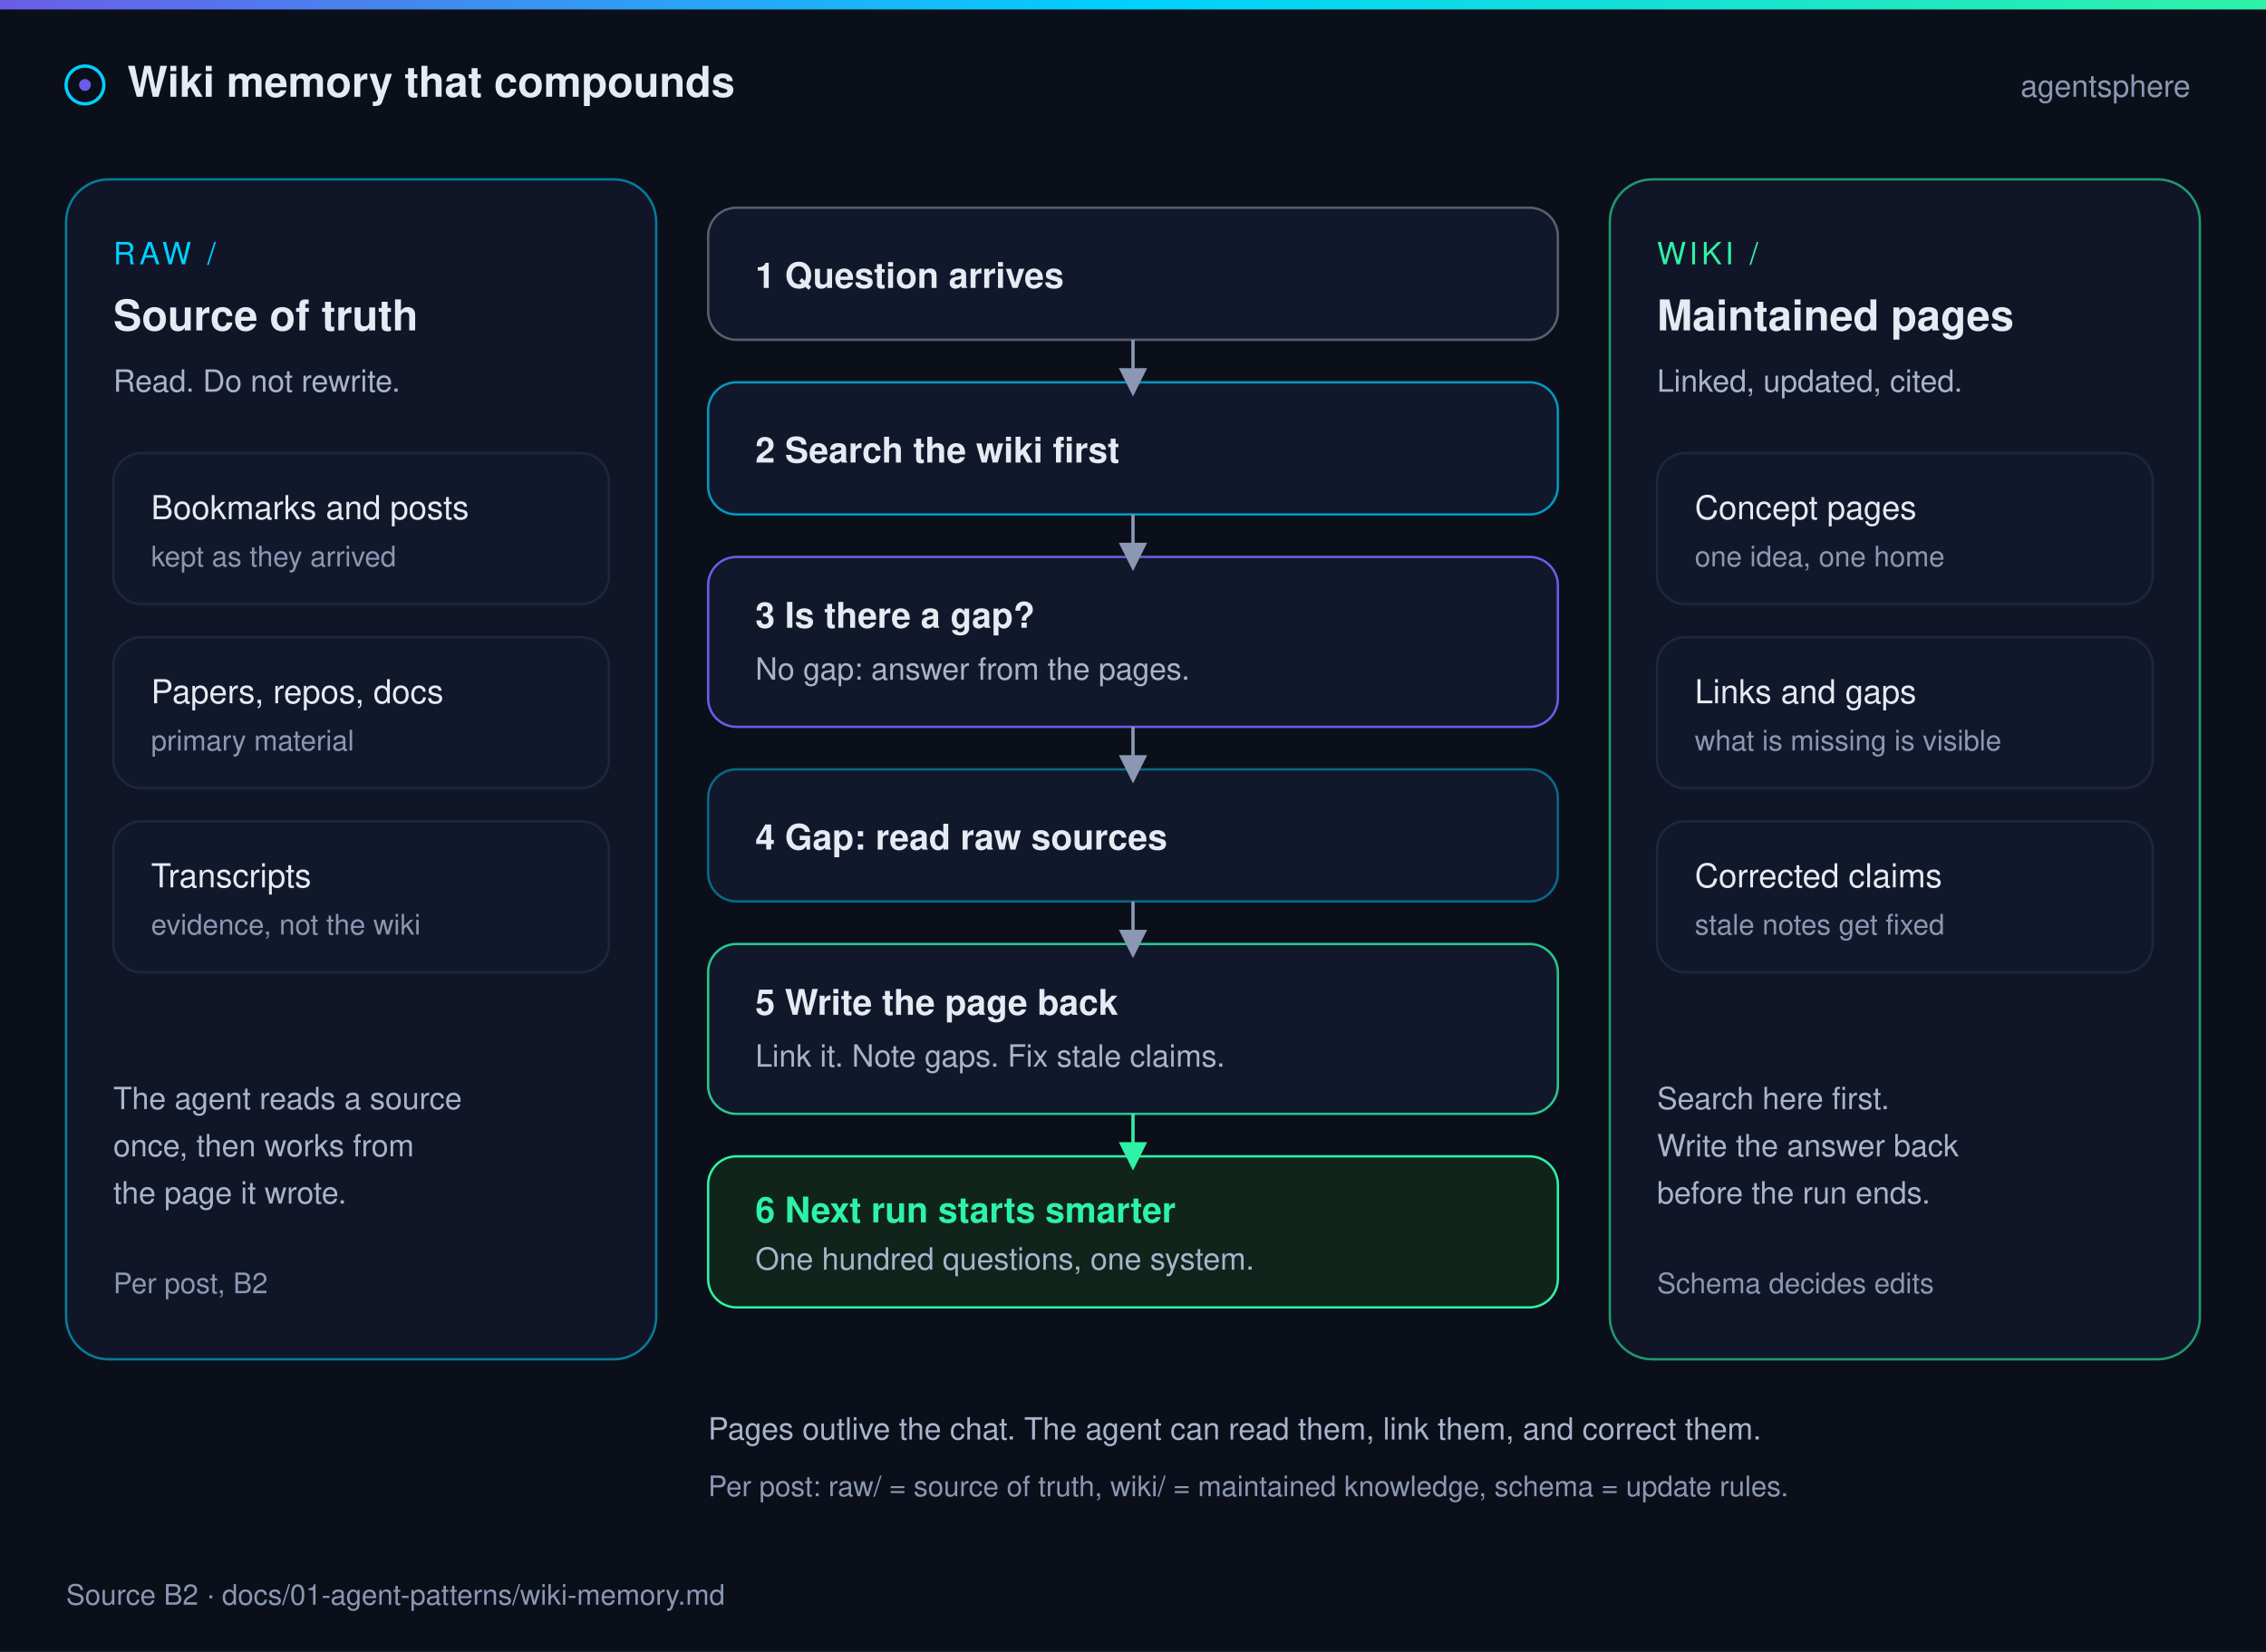
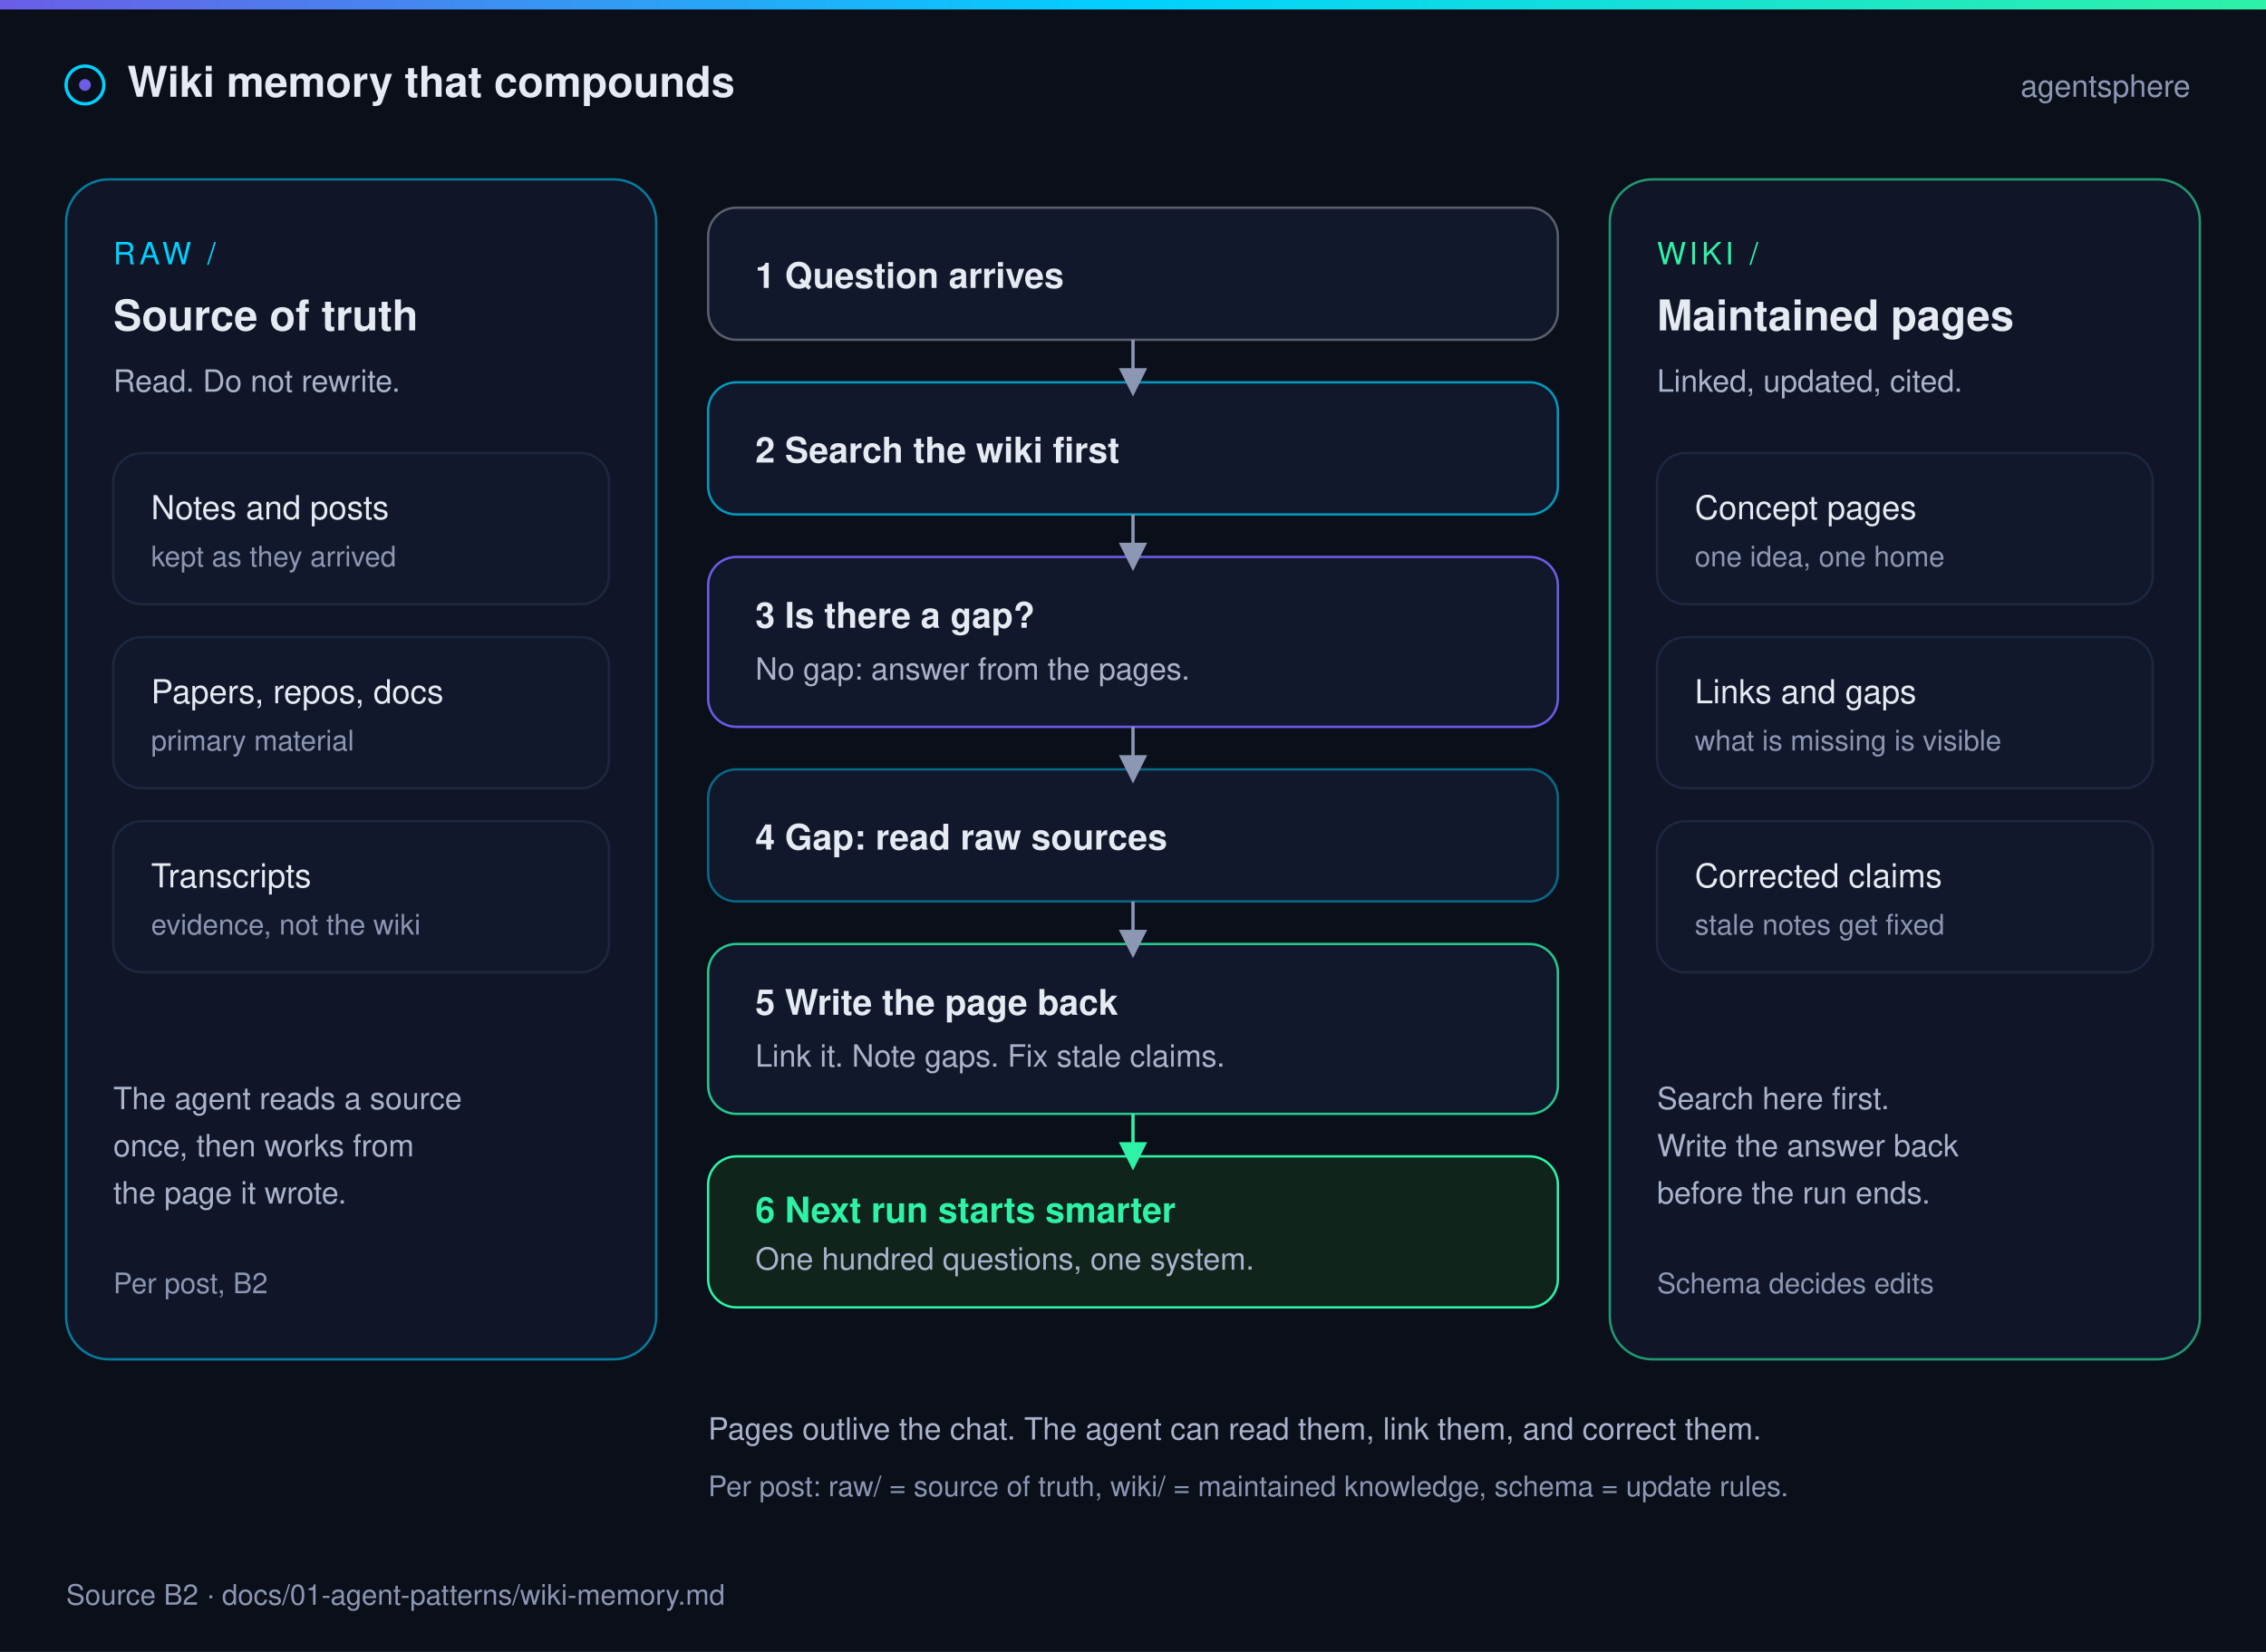
<svg xmlns="http://www.w3.org/2000/svg" width="960" height="700" viewBox="0 0 960 700" role="img" aria-labelledby="title desc">
  <defs>
    <linearGradient id="bar" x1="0" y1="0" x2="1" y2="0">
      <stop offset="0" stop-color="#6C5CE7" />
      <stop offset="0.5" stop-color="#00D1FF" />
      <stop offset="1" stop-color="#2EF2A6" />
    </linearGradient>
  </defs>
  <rect width="960" height="700" fill="#0B0F1A" />
  <rect width="960" height="4" fill="url(#bar)" />
  <circle cx="36" cy="36" r="8" fill="none" stroke="#00D1FF" stroke-width="1.4" />
  <circle cx="36" cy="36" r="2.5" fill="#6C5CE7" />
  <text x="54" y="41" fill="#E6EAF2" font-family="Segoe UI, Helvetica, Arial, sans-serif" font-size="18" font-weight="600">Wiki memory that compounds</text>
  <text x="928" y="41" text-anchor="end" fill="#8B97B3" font-family="Segoe UI, Helvetica, Arial, sans-serif" font-size="13">agentsphere</text>
  <g font-family="Segoe UI, Helvetica, Arial, sans-serif">
    <rect x="28" y="76" width="250" height="500" rx="18" fill="#101628" stroke="#00D1FF" stroke-opacity="0.55" />
    <text x="48" y="112" fill="#00D1FF" font-size="13" letter-spacing="1.6">RAW /</text>
    <text x="48" y="140" fill="#E6EAF2" font-size="18" font-weight="600">Source of truth</text>
    <text x="48" y="166" fill="#A9B4CC" font-size="13">Read. Do not rewrite.</text>
    <rect x="48" y="192" width="210" height="64" rx="12" fill="#12182B" stroke="#1C2740" />
-     <text x="64" y="220" fill="#E6EAF2" font-size="14">Bookmarks and posts</text>
+     <text x="64" y="220" fill="#E6EAF2" font-size="14">Notes and posts</text>
    <text x="64" y="240" fill="#8B97B3" font-size="12">kept as they arrived</text>
    <rect x="48" y="270" width="210" height="64" rx="12" fill="#12182B" stroke="#1C2740" />
    <text x="64" y="298" fill="#E6EAF2" font-size="14">Papers, repos, docs</text>
    <text x="64" y="318" fill="#8B97B3" font-size="12">primary material</text>
    <rect x="48" y="348" width="210" height="64" rx="12" fill="#12182B" stroke="#1C2740" />
    <text x="64" y="376" fill="#E6EAF2" font-size="14">Transcripts</text>
    <text x="64" y="396" fill="#8B97B3" font-size="12">evidence, not the wiki</text>
    <text x="48" y="470" fill="#A9B4CC" font-size="13">The agent reads a source</text>
    <text x="48" y="490" fill="#A9B4CC" font-size="13">once, then works from</text>
    <text x="48" y="510" fill="#A9B4CC" font-size="13">the page it wrote.</text>
    <text x="48" y="548" fill="#8B97B3" font-size="12">Per post, B2</text>
    <rect x="682" y="76" width="250" height="500" rx="18" fill="#101628" stroke="#2EF2A6" stroke-opacity="0.6" />
    <text x="702" y="112" fill="#2EF2A6" font-size="13" letter-spacing="1.6">WIKI /</text>
    <text x="702" y="140" fill="#E6EAF2" font-size="18" font-weight="600">Maintained pages</text>
    <text x="702" y="166" fill="#A9B4CC" font-size="13">Linked, updated, cited.</text>
    <rect x="702" y="192" width="210" height="64" rx="12" fill="#12182B" stroke="#1C2740" />
    <text x="718" y="220" fill="#E6EAF2" font-size="14">Concept pages</text>
    <text x="718" y="240" fill="#8B97B3" font-size="12">one idea, one home</text>
    <rect x="702" y="270" width="210" height="64" rx="12" fill="#12182B" stroke="#1C2740" />
    <text x="718" y="298" fill="#E6EAF2" font-size="14">Links and gaps</text>
    <text x="718" y="318" fill="#8B97B3" font-size="12">what is missing is visible</text>
    <rect x="702" y="348" width="210" height="64" rx="12" fill="#12182B" stroke="#1C2740" />
    <text x="718" y="376" fill="#E6EAF2" font-size="14">Corrected claims</text>
    <text x="718" y="396" fill="#8B97B3" font-size="12">stale notes get fixed</text>
    <text x="702" y="470" fill="#A9B4CC" font-size="13">Search here first.</text>
    <text x="702" y="490" fill="#A9B4CC" font-size="13">Write the answer back</text>
    <text x="702" y="510" fill="#A9B4CC" font-size="13">before the run ends.</text>
    <text x="702" y="548" fill="#8B97B3" font-size="12">Schema decides edits</text>
    <rect x="300" y="88" width="360" height="56" rx="12" fill="#12182B" stroke="#E6EAF2" stroke-opacity="0.35" />
    <text x="320" y="122" fill="#E6EAF2" font-size="15" font-weight="600">1  Question arrives</text>
    <rect x="300" y="162" width="360" height="56" rx="12" fill="#12182B" stroke="#00D1FF" stroke-opacity="0.7" />
    <text x="320" y="196" fill="#E6EAF2" font-size="15" font-weight="600">2  Search the wiki first</text>
    <rect x="300" y="236" width="360" height="72" rx="12" fill="#12182B" stroke="#6C5CE7" />
    <text x="320" y="266" fill="#E6EAF2" font-size="15" font-weight="600">3  Is there a gap?</text>
    <text x="320" y="288" fill="#A9B4CC" font-size="13">No gap: answer from the pages.</text>
    <rect x="300" y="326" width="360" height="56" rx="12" fill="#12182B" stroke="#00D1FF" stroke-opacity="0.45" />
    <text x="320" y="360" fill="#E6EAF2" font-size="15" font-weight="600">4  Gap: read raw sources</text>
    <rect x="300" y="400" width="360" height="72" rx="12" fill="#12182B" stroke="#2EF2A6" stroke-opacity="0.8" />
    <text x="320" y="430" fill="#E6EAF2" font-size="15" font-weight="600">5  Write the page back</text>
    <text x="320" y="452" fill="#A9B4CC" font-size="13">Link it. Note gaps. Fix stale claims.</text>
    <rect x="300" y="490" width="360" height="64" rx="12" fill="#10241C" stroke="#2EF2A6" />
    <text x="320" y="518" fill="#2EF2A6" font-size="15" font-weight="600">6  Next run starts smarter</text>
    <text x="320" y="538" fill="#A9B4CC" font-size="13">One hundred questions, one system.</text>
    <polyline points="480,144 480,162" fill="none" stroke="#8B97B3" stroke-width="1.4" />
    <polygon points="474,156 480,168 486,156" fill="#8B97B3" />
    <polyline points="480,218 480,236" fill="none" stroke="#8B97B3" stroke-width="1.4" />
    <polygon points="474,230 480,242 486,230" fill="#8B97B3" />
    <polyline points="480,308 480,326" fill="none" stroke="#8B97B3" stroke-width="1.4" />
    <polygon points="474,320 480,332 486,320" fill="#8B97B3" />
    <polyline points="480,382 480,400" fill="none" stroke="#8B97B3" stroke-width="1.4" />
    <polygon points="474,394 480,406 486,394" fill="#8B97B3" />
    <polyline points="480,472 480,490" fill="none" stroke="#2EF2A6" stroke-width="1.4" />
    <polygon points="474,484 480,496 486,484" fill="#2EF2A6" />
    <text x="300" y="610" fill="#A9B4CC" font-size="13">Pages outlive the chat. The agent can read them, link them, and correct them.</text>
    <text x="300" y="634" fill="#8B97B3" font-size="12">Per post: raw/ = source of truth, wiki/ = maintained knowledge, schema = update rules.</text>
  </g>
  <text x="28" y="680" fill="#8B97B3" font-family="Segoe UI, Helvetica, Arial, sans-serif" font-size="12">Source B2 · docs/01-agent-patterns/wiki-memory.md</text>
</svg>
